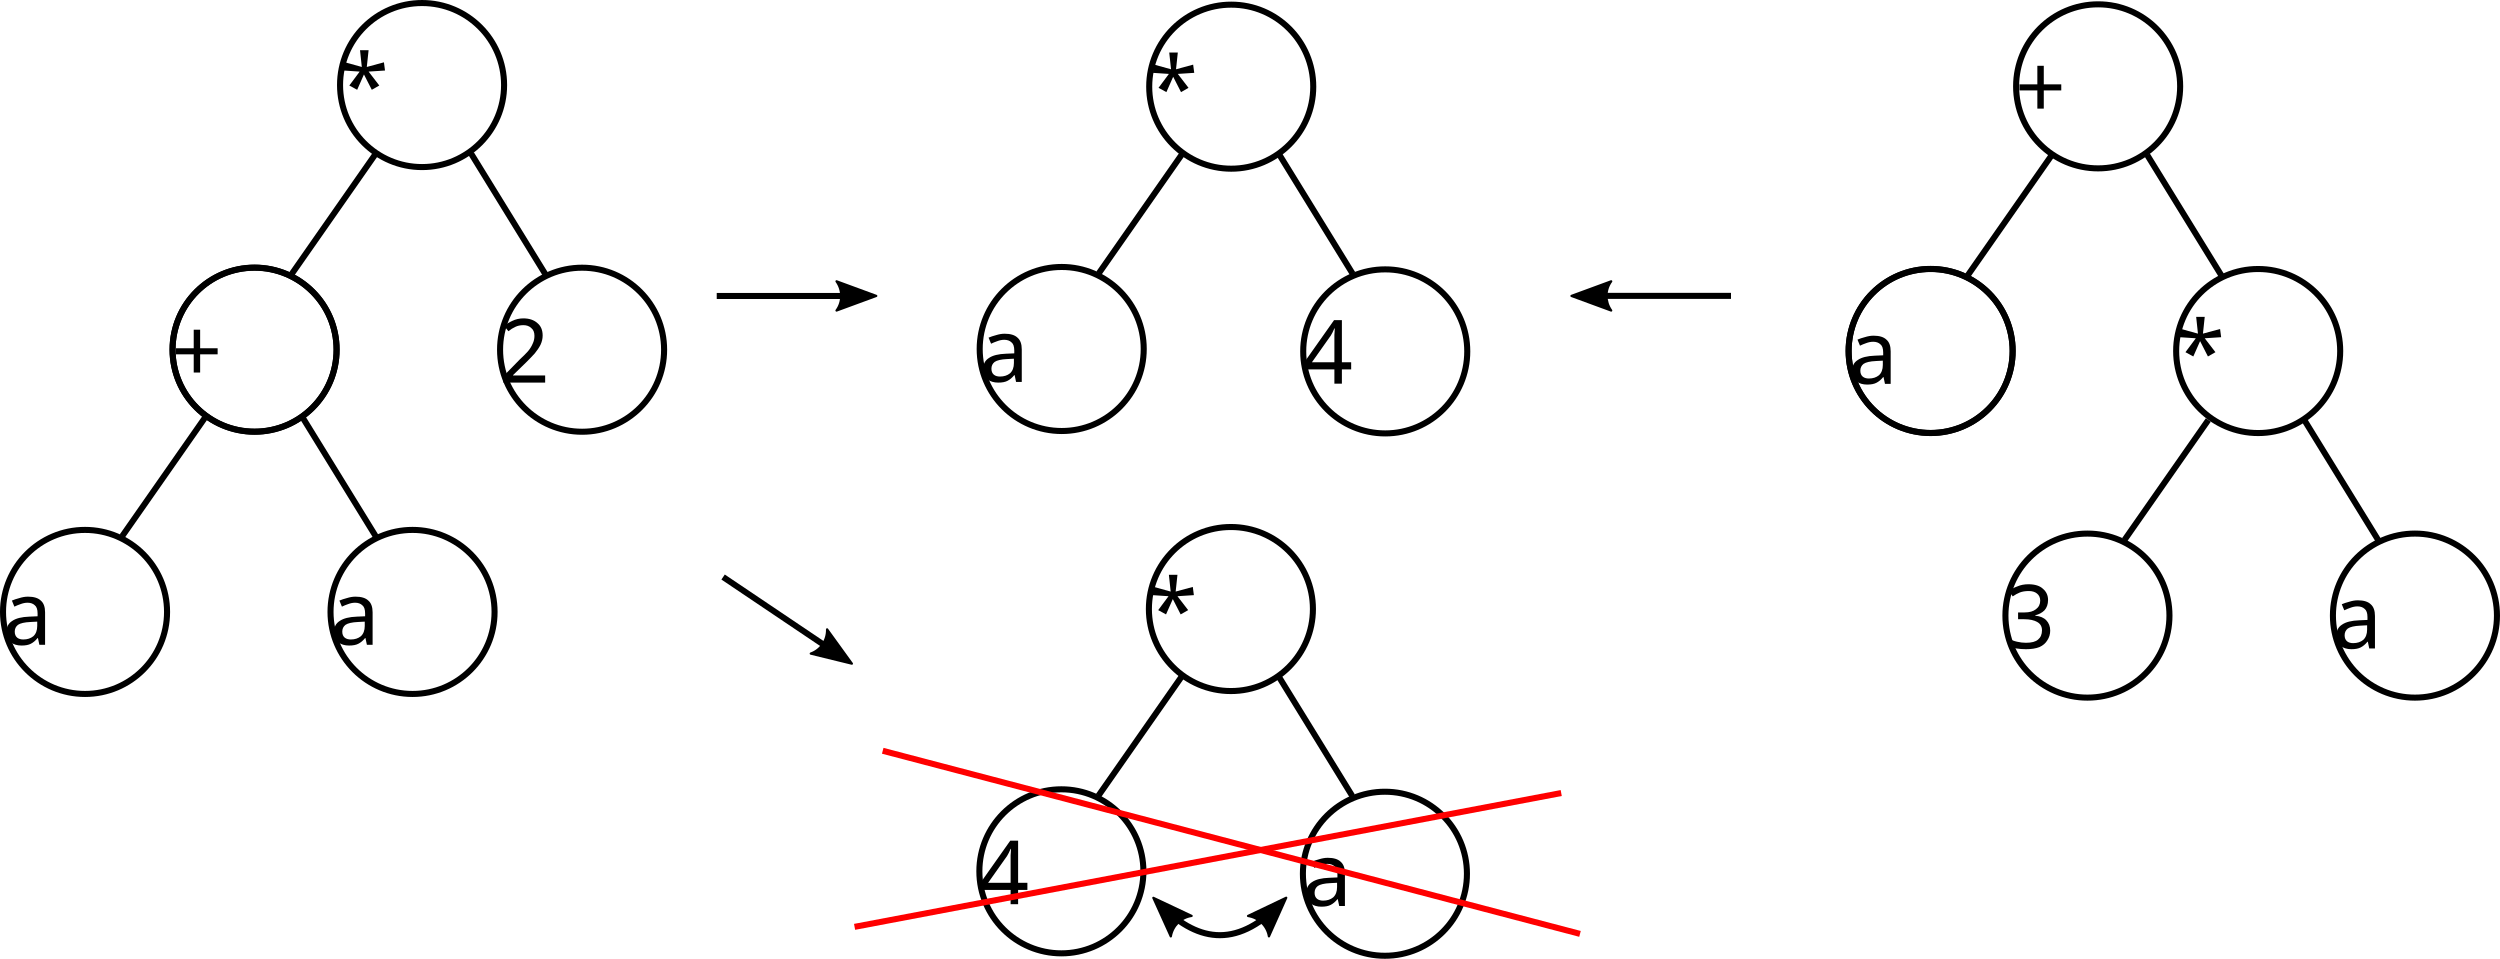
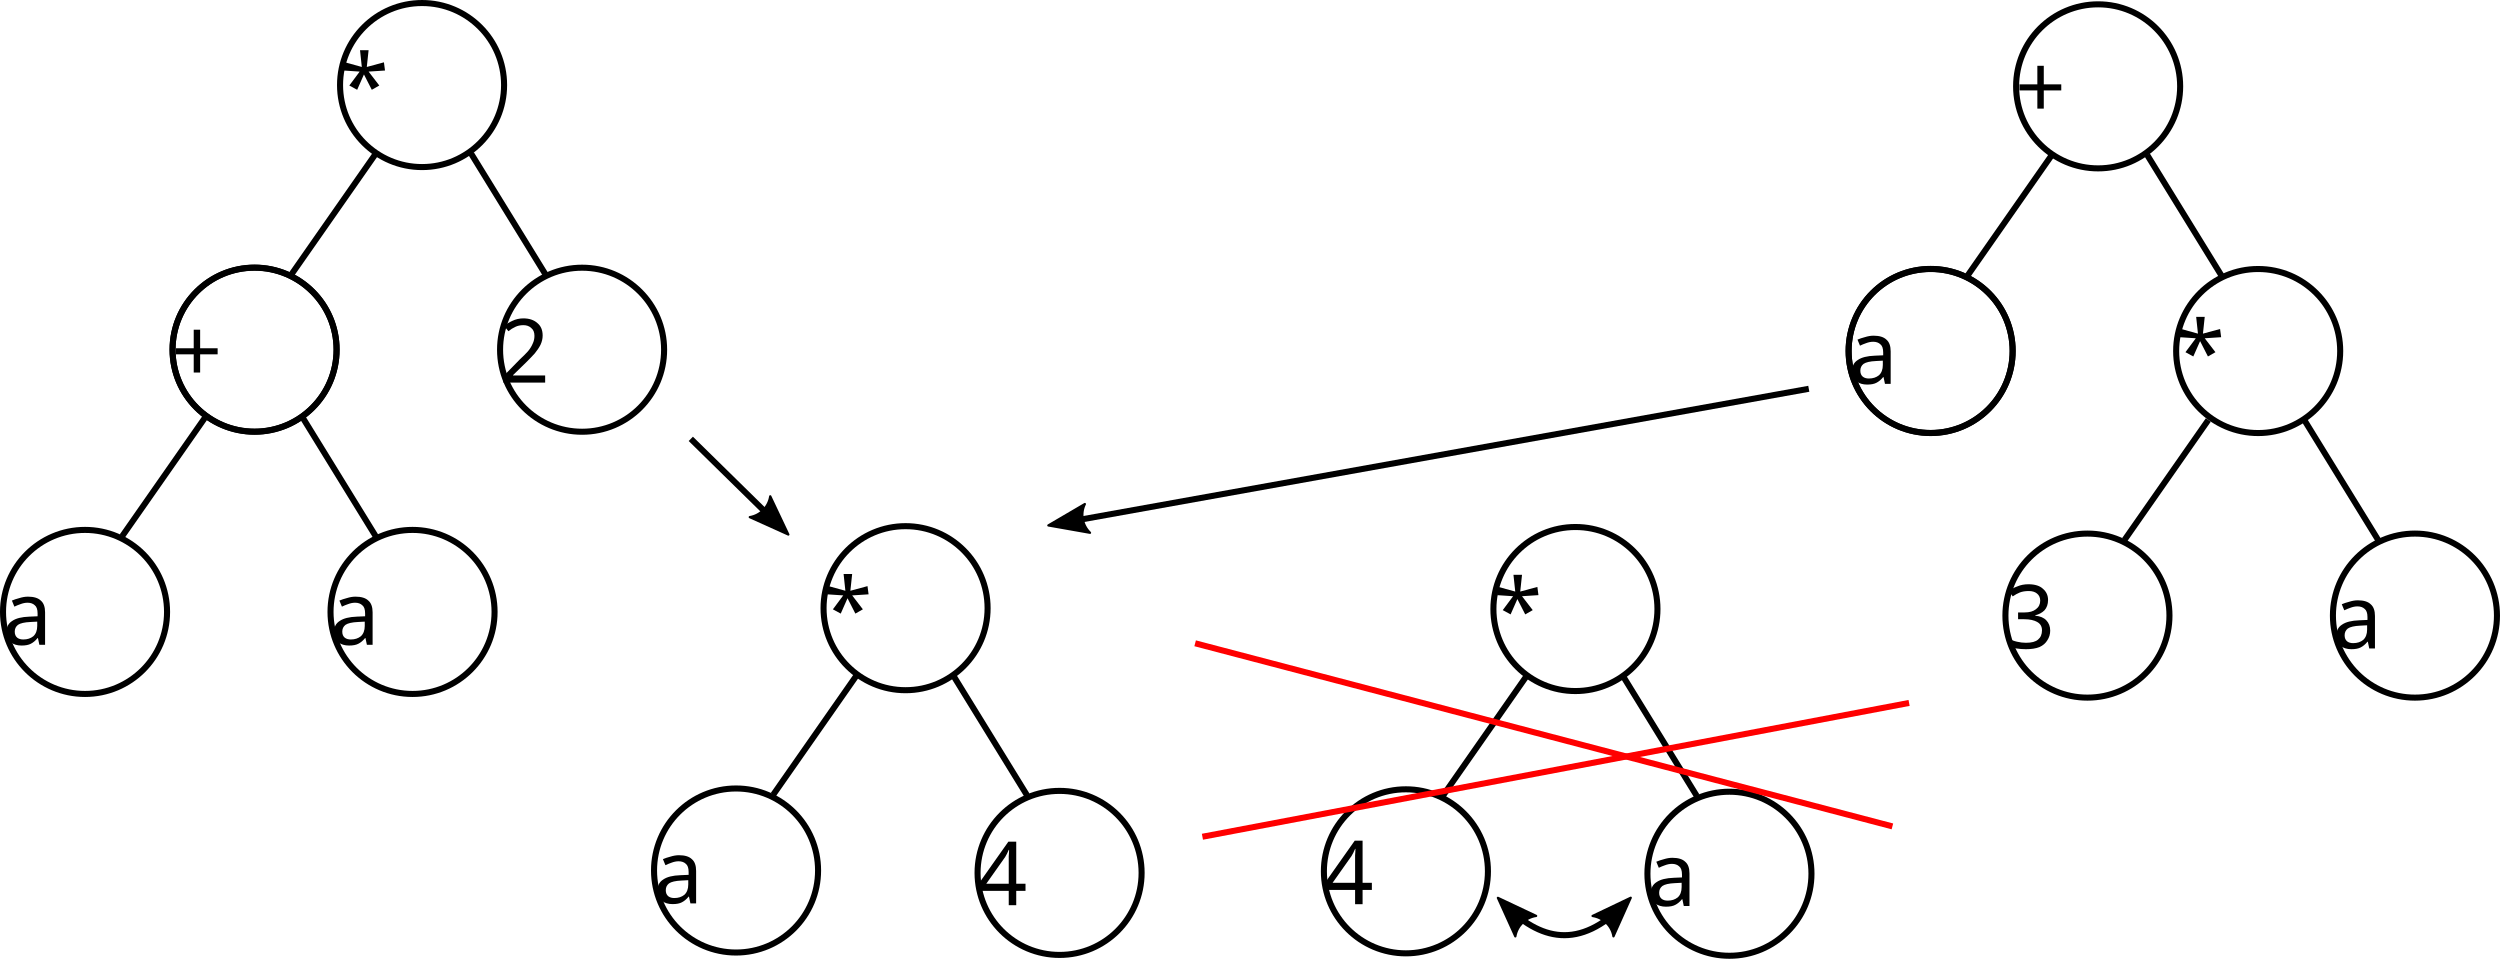
<svg xmlns="http://www.w3.org/2000/svg" width="109.456mm" height="41.978mm" viewBox="0 0 109.456 41.978" version="1.1" id="svg8">
  <defs id="defs2">
+     <marker style="overflow:visible" id="marker1836" refX="0" refY="0" orient="auto">
+       <path transform="scale(-0.6)" d="M 8.719,4.034 -2.207,0.016 8.719,-4.002 c -1.745,2.372 -1.735,5.617 -6e-7,8.035 z" style="fill:#ff0000;fill-opacity:1;fill-rule:evenodd;stroke:#ff0000;stroke-width:0.625;stroke-linejoin:round;stroke-opacity:1" id="path1834" />
+     </marker>
+     <marker style="overflow:visible" id="marker1736" refX="0" refY="0" orient="auto">
+       <path transform="scale(-0.6)" d="M 8.719,4.034 -2.207,0.016 8.719,-4.002 c -1.745,2.372 -1.735,5.617 -6e-7,8.035 z" style="fill:#ff0000;fill-opacity:1;fill-rule:evenodd;stroke:#000000;stroke-width:0.625;stroke-linejoin:round;stroke-opacity:1" id="path1734" />
+     </marker>
+     <marker style="overflow:visible" id="marker1334" refX="0" refY="0" orient="auto">
+       <path transform="scale(-0.6)" d="M 8.719,4.034 -2.207,0.016 8.719,-4.002 c -1.745,2.372 -1.735,5.617 -6e-7,8.035 z" style="fill:#000000;fill-opacity:1;fill-rule:evenodd;stroke:#000000;stroke-width:0.625;stroke-linejoin:round;stroke-opacity:1" id="path1332" />
+     </marker>
    <marker style="overflow:visible" id="marker3889" refX="0" refY="0" orient="auto">
      <path transform="scale(0.6)" d="M 8.719,4.034 -2.207,0.016 8.719,-4.002 c -1.745,2.372 -1.735,5.617 -6e-7,8.035 z" style="fill:#000000;fill-opacity:1;fill-rule:evenodd;stroke:#000000;stroke-width:0.625;stroke-linejoin:round;stroke-opacity:1" id="path3887" />
    </marker>
    <marker style="overflow:visible" id="marker3532" refX="0" refY="0" orient="auto">
      <path transform="scale(-0.6)" d="M 8.719,4.034 -2.207,0.016 8.719,-4.002 c -1.745,2.372 -1.735,5.617 -6e-7,8.035 z" style="fill:#000000;fill-opacity:1;fill-rule:evenodd;stroke:#000000;stroke-width:0.625;stroke-linejoin:round;stroke-opacity:1" id="path3530" />
    </marker>
    <marker style="overflow:visible" id="Arrow2Mstart" refX="0" refY="0" orient="auto">
      <path transform="scale(0.6)" d="M 8.719,4.034 -2.207,0.016 8.719,-4.002 c -1.745,2.372 -1.735,5.617 -6e-7,8.035 z" style="fill:#000000;fill-opacity:1;fill-rule:evenodd;stroke:#000000;stroke-width:0.625;stroke-linejoin:round;stroke-opacity:1" id="path3085" />
    </marker>
    <marker style="overflow:visible" id="Arrow2Sstart" refX="0" refY="0" orient="auto">
      <path transform="matrix(0.3,0,0,0.3,-0.69,0)" d="M 8.719,4.034 -2.207,0.016 8.719,-4.002 c -1.745,2.372 -1.735,5.617 -6e-7,8.035 z" style="fill:#000000;fill-opacity:1;fill-rule:evenodd;stroke:#000000;stroke-width:0.625;stroke-linejoin:round;stroke-opacity:1" id="path3091" />
    </marker>
    <marker style="overflow:visible" id="marker3324" refX="0" refY="0" orient="auto">
      <path transform="matrix(0.4,0,0,0.4,4,0)" style="fill:#000000;fill-opacity:1;fill-rule:evenodd;stroke:#000000;stroke-width:1pt;stroke-opacity:1" d="M 0,0 5,-5 -12.5,0 5,5 Z" id="path3067" />
    </marker>
    <marker style="overflow:visible" id="marker2844" refX="0" refY="0" orient="auto">
      <path transform="scale(-0.6)" d="M 8.719,4.034 -2.207,0.016 8.719,-4.002 c -1.745,2.372 -1.735,5.617 -6e-7,8.035 z" style="fill:#000000;fill-opacity:1;fill-rule:evenodd;stroke:#000000;stroke-width:0.625;stroke-linejoin:round;stroke-opacity:1" id="path2842" />
-     </marker>
-     <marker style="overflow:visible" id="marker1941" refX="0" refY="0" orient="auto">
-       <path transform="scale(-0.6)" d="M 8.719,4.034 -2.207,0.016 8.719,-4.002 c -1.745,2.372 -1.735,5.617 -6e-7,8.035 z" style="fill:#000000;fill-opacity:1;fill-rule:evenodd;stroke:#000000;stroke-width:0.625;stroke-linejoin:round;stroke-opacity:1" id="path1939" />
    </marker>
    <rect x="94.779" y="95.866" width="57.346" height="15.99" id="rect1877" />
    <rect x="39.82" y="98.152" width="34.126" height="23.744" id="rect1453" />
    <marker style="overflow:visible" id="Arrow1Mstart" refX="0" refY="0" orient="auto">
      <path transform="matrix(0.4,0,0,0.4,4,0)" style="fill:#000000;fill-opacity:1;fill-rule:evenodd;stroke:#000000;stroke-width:1pt;stroke-opacity:1" d="M 0,0 5,-5 -12.5,0 5,5 Z" id="path1667" />
    </marker>
    <marker style="overflow:visible" id="Arrow1Lend" refX="0" refY="0" orient="auto">
      <path transform="matrix(-0.8,0,0,-0.8,-10,0)" style="fill:#000000;fill-opacity:1;fill-rule:evenodd;stroke:#000000;stroke-width:1pt;stroke-opacity:1" d="M 0,0 5,-5 -12.5,0 5,5 Z" id="path1194" />
    </marker>
    <rect style="fill:none;stroke:#000000;stroke-width:0.265" id="rect833-9" width="84.478" height="19.277" x="12.662" y="24.379" />
    <rect style="fill:none;stroke:#000000;stroke-width:0.265" id="rect833-3" width="84.478" height="19.277" x="12.662" y="24.379" />
    <rect style="fill:none;stroke:#000000;stroke-width:0.584" id="rect969-0" width="42.392" height="44.849" x="13.767" y="20.192" />
    <rect style="fill:none;stroke:#000000;stroke-width:0.584" id="rect969-0-2" width="42.392" height="44.849" x="13.767" y="20.192" />
    <rect style="fill:none;stroke:#000000;stroke-width:0.584" id="rect1551" width="42.392" height="44.849" x="13.767" y="20.192" />
    <marker style="overflow:visible" id="Arrow2Mend-4" refX="0" refY="0" orient="auto">
      <path transform="scale(-0.6)" d="M 8.719,4.034 -2.207,0.016 8.719,-4.002 c -1.745,2.372 -1.735,5.617 -6e-7,8.035 z" style="fill:#000000;fill-opacity:1;fill-rule:evenodd;stroke:#000000;stroke-width:0.625;stroke-linejoin:round;stroke-opacity:1" id="path1218-3" />
    </marker>
    <marker style="overflow:visible" id="marker1941-0" refX="0" refY="0" orient="auto">
      <path transform="scale(-0.6)" d="M 8.719,4.034 -2.207,0.016 8.719,-4.002 c -1.745,2.372 -1.735,5.617 -6e-7,8.035 z" style="fill:#000000;fill-opacity:1;fill-rule:evenodd;stroke:#000000;stroke-width:0.625;stroke-linejoin:round;stroke-opacity:1" id="path1939-7" />
    </marker>
    <marker style="overflow:visible" id="marker2844-8" refX="0" refY="0" orient="auto">
      <path transform="scale(-0.6)" d="M 8.719,4.034 -2.207,0.016 8.719,-4.002 c -1.745,2.372 -1.735,5.617 -6e-7,8.035 z" style="fill:#000000;fill-opacity:1;fill-rule:evenodd;stroke:#000000;stroke-width:0.625;stroke-linejoin:round;stroke-opacity:1" id="path2842-5" />
    </marker>
  </defs>
  <g id="layer1" transform="translate(-48.92088,-22.53725)">
    <text xml:space="preserve" style="font-style:normal;font-weight:normal;font-size:10.583px;line-height:1.25;font-family:sans-serif;white-space:pre;shape-inside:url(#rect833);inline-size:50.021;fill:#000000;fill-opacity:1;stroke:none;stroke-width:0.265;" x="25.585" y="33.64" id="text837" transform="translate(18.14286,3.401786)" />
    <text xml:space="preserve" style="font-style:normal;font-weight:normal;font-size:3.881px;line-height:1.25;font-family:sans-serif;fill:#000000;fill-opacity:1;stroke:none;stroke-width:0.265" x="131.127" y="92.647" id="text1058-8-7-9-3">
      <tspan id="tspan1056-3-7-4-4" x="131.127" y="92.647" style="font-size:3.881px;text-align:center;text-anchor:middle;stroke-width:0.265" />
    </text>
    <text xml:space="preserve" id="text1451" style="font-style:normal;font-weight:normal;font-size:10.583px;line-height:1.25;font-family:sans-serif;white-space:pre;shape-inside:url(#rect1453);fill:#000000;fill-opacity:1;stroke:none;" />
    <text xml:space="preserve" id="text1875" style="font-style:normal;font-weight:normal;font-size:10.583px;line-height:1.25;font-family:sans-serif;white-space:pre;shape-inside:url(#rect1877);fill:#000000;fill-opacity:1;stroke:none;" />
    <circle style="mix-blend-mode:normal;fill:none;fill-opacity:0.503;stroke:#000000;stroke-width:0.265" id="path1050-8-1-4" cx="60.066" cy="37.844" r="3.591" />
    <text xml:space="preserve" style="font-style:normal;font-weight:normal;font-size:3.881px;line-height:1.25;font-family:sans-serif;fill:#000000;fill-opacity:1;stroke:none;stroke-width:0.265" x="60.067" y="39.285" id="text1058-8-1-9">
      <tspan id="tspan1056-3-5-8" x="60.067" y="39.285" style="font-size:3.881px;text-align:center;text-anchor:middle;stroke-width:0.265">+</tspan>
    </text>
    <circle style="mix-blend-mode:normal;fill:none;fill-opacity:0.503;stroke:#000000;stroke-width:0.265" id="path1050-8-1-4-56" cx="52.644" cy="49.329" r="3.591" />
    <text xml:space="preserve" style="font-style:normal;font-weight:normal;font-size:3.881px;line-height:1.25;font-family:sans-serif;fill:#000000;fill-opacity:1;stroke:none;stroke-width:0.265" x="52.645" y="50.769" id="text1058-8-1-9-0">
      <tspan id="tspan1056-3-5-8-77" x="52.645" y="50.769" style="font-size:3.881px;text-align:center;text-anchor:middle;stroke-width:0.265">a</tspan>
    </text>
    <circle style="mix-blend-mode:normal;fill:none;fill-opacity:0.503;stroke:#000000;stroke-width:0.265" id="path1050-8-1-4-5-0" cx="66.983" cy="49.329" r="3.591" />
    <text xml:space="preserve" style="font-style:normal;font-weight:normal;font-size:3.881px;line-height:1.25;font-family:sans-serif;fill:#000000;fill-opacity:1;stroke:none;stroke-width:0.265" x="66.984" y="50.769" id="text1058-8-1-9-2-1">
      <tspan id="tspan1056-3-5-8-7-4" x="66.984" y="50.769" style="font-size:3.881px;text-align:center;text-anchor:middle;stroke-width:0.265">a</tspan>
    </text>
    <path style="fill:none;stroke:#000000;stroke-width:0.265px;stroke-linecap:butt;stroke-linejoin:miter;stroke-opacity:1" d="m 62.126,40.746 3.254,5.285" id="path1045-4" />
    <path style="fill:none;stroke:#000000;stroke-width:0.265px;stroke-linecap:butt;stroke-linejoin:miter;stroke-opacity:1" d="m 54.27,46.013 3.667,-5.249" id="path1049-1" />
    <text xml:space="preserve" style="font-style:normal;font-weight:normal;font-size:10.583px;line-height:1.25;font-family:sans-serif;fill:#000000;fill-opacity:1;stroke:none;stroke-width:0.265" x="56.514" y="74.062" id="text2681">
      <tspan id="tspan2679" x="56.514" y="74.062" style="stroke-width:0.265" />
    </text>
    <circle style="mix-blend-mode:normal;fill:none;fill-opacity:0.503;stroke:#000000;stroke-width:0.265" id="path1050-8-1-2-6" cx="67.4" cy="26.261" r="3.591" />
    <text xml:space="preserve" style="font-style:normal;font-weight:normal;font-size:3.881px;line-height:1.25;font-family:sans-serif;fill:#000000;fill-opacity:1;stroke:none;stroke-width:0.265" x="67.401" y="27.673" id="text1058-8-1-0-84">
      <tspan id="tspan1056-3-5-3-2" x="67.401" y="27.673" style="font-size:3.881px;text-align:center;text-anchor:middle;stroke-width:0.265">*</tspan>
    </text>
    <circle style="mix-blend-mode:normal;fill:none;fill-opacity:0.503;stroke:#000000;stroke-width:0.265" id="path1050-8-1-4-4-4" cx="60.067" cy="37.849" r="3.591" />
    <circle style="mix-blend-mode:normal;fill:none;fill-opacity:0.503;stroke:#000000;stroke-width:0.265" id="path1050-8-1-4-5-4-6" cx="74.406" cy="37.849" r="3.591" />
    <text xml:space="preserve" style="font-style:normal;font-weight:normal;font-size:3.881px;line-height:1.25;font-family:sans-serif;fill:#000000;fill-opacity:1;stroke:none;stroke-width:0.265" x="74.407" y="39.289" id="text1058-8-1-9-2-3-0">
      <tspan id="tspan1056-3-5-8-7-6-8" x="74.407" y="39.289" style="font-size:3.881px;text-align:center;text-anchor:middle;stroke-width:0.265">2</tspan>
    </text>
    <path style="fill:none;stroke:#000000;stroke-width:0.265px;stroke-linecap:butt;stroke-linejoin:miter;stroke-opacity:1" d="m 69.549,29.265 3.254,5.285" id="path1045-5-5" />
    <path style="fill:none;stroke:#000000;stroke-width:0.265px;stroke-linecap:butt;stroke-linejoin:miter;stroke-opacity:1" d="M 61.693,34.533 65.36,29.283" id="path1049-8-3" />
-     <circle style="mix-blend-mode:normal;fill:none;fill-opacity:0.503;stroke:#000000;stroke-width:0.265" id="path1050-8-1-4-2" cx="102.827" cy="26.332" r="3.591" />
-     <text xml:space="preserve" style="font-style:normal;font-weight:normal;font-size:3.881px;line-height:1.25;font-family:sans-serif;fill:#000000;fill-opacity:1;stroke:none;stroke-width:0.265" x="102.828" y="27.772" id="text1058-8-1-9-9">
-       <tspan id="tspan1056-3-5-8-4" x="102.828" y="27.772" style="font-size:3.881px;text-align:center;text-anchor:middle;stroke-width:0.265">*</tspan>
+     <circle style="mix-blend-mode:normal;fill:none;fill-opacity:0.503;stroke:#000000;stroke-width:0.265" id="path1050-8-1-4-2" cx="88.569" cy="49.165" r="3.591" />
+     <text xml:space="preserve" style="font-style:normal;font-weight:normal;font-size:3.881px;line-height:1.25;font-family:sans-serif;fill:#000000;fill-opacity:1;stroke:none;stroke-width:0.265" x="88.57" y="50.605" id="text1058-8-1-9-9">
+       <tspan id="tspan1056-3-5-8-4" x="88.57" y="50.605" style="font-size:3.881px;text-align:center;text-anchor:middle;stroke-width:0.265">*</tspan>
    </text>
-     <circle style="mix-blend-mode:normal;fill:none;fill-opacity:0.503;stroke:#000000;stroke-width:0.265" id="path1050-8-1-4-56-8" cx="95.405" cy="37.817" r="3.591" />
-     <text xml:space="preserve" style="font-style:normal;font-weight:normal;font-size:3.881px;line-height:1.25;font-family:sans-serif;fill:#000000;fill-opacity:1;stroke:none;stroke-width:0.265" x="95.406" y="39.257" id="text1058-8-1-9-0-7">
-       <tspan id="tspan1056-3-5-8-77-9" x="95.406" y="39.257" style="font-size:3.881px;text-align:center;text-anchor:middle;stroke-width:0.265">a</tspan>
+     <circle style="mix-blend-mode:normal;fill:none;fill-opacity:0.503;stroke:#000000;stroke-width:0.265" id="path1050-8-1-4-56-8" cx="81.147" cy="60.65" r="3.591" />
+     <text xml:space="preserve" style="font-style:normal;font-weight:normal;font-size:3.881px;line-height:1.25;font-family:sans-serif;fill:#000000;fill-opacity:1;stroke:none;stroke-width:0.265" x="81.148" y="62.09" id="text1058-8-1-9-0-7">
+       <tspan id="tspan1056-3-5-8-77-9" x="81.148" y="62.09" style="font-size:3.881px;text-align:center;text-anchor:middle;stroke-width:0.265">a</tspan>
    </text>
-     <path style="fill:none;stroke:#000000;stroke-width:0.265px;stroke-linecap:butt;stroke-linejoin:miter;stroke-opacity:1" d="m 104.887,29.234 3.254,5.285" id="path1045-4-6" />
-     <path style="fill:none;stroke:#000000;stroke-width:0.265px;stroke-linecap:butt;stroke-linejoin:miter;stroke-opacity:1" d="m 97.031,34.501 3.667,-5.249" id="path1049-1-4" />
-     <circle style="mix-blend-mode:normal;fill:none;fill-opacity:0.503;stroke:#000000;stroke-width:0.265" id="path1050-8-1-2-7" cx="109.57" cy="37.922" r="3.591" />
-     <text xml:space="preserve" style="font-style:normal;font-weight:normal;font-size:3.881px;line-height:1.25;font-family:sans-serif;fill:#000000;fill-opacity:1;stroke:none;stroke-width:0.265" x="109.571" y="39.335" id="text1058-8-1-0-8">
-       <tspan id="tspan1056-3-5-3-5" x="109.571" y="39.335" style="font-size:3.881px;text-align:center;text-anchor:middle;stroke-width:0.265">4</tspan>
+     <path style="fill:none;stroke:#000000;stroke-width:0.265px;stroke-linecap:butt;stroke-linejoin:miter;stroke-opacity:1" d="m 90.629,52.067 3.254,5.285" id="path1045-4-6" />
+     <path style="fill:none;stroke:#000000;stroke-width:0.265px;stroke-linecap:butt;stroke-linejoin:miter;stroke-opacity:1" d="M 82.773,57.334 86.44,52.085" id="path1049-1-4" />
+     <circle style="mix-blend-mode:normal;fill:none;fill-opacity:0.503;stroke:#000000;stroke-width:0.265" id="path1050-8-1-2-7" cx="95.312" cy="60.755" r="3.591" />
+     <text xml:space="preserve" style="font-style:normal;font-weight:normal;font-size:3.881px;line-height:1.25;font-family:sans-serif;fill:#000000;fill-opacity:1;stroke:none;stroke-width:0.265" x="95.313" y="62.168" id="text1058-8-1-0-8">
+       <tspan id="tspan1056-3-5-3-5" x="95.313" y="62.168" style="font-size:3.881px;text-align:center;text-anchor:middle;stroke-width:0.265">4</tspan>
    </text>
-     <path style="fill:none;stroke:#000000;stroke-width:0.265px;stroke-linecap:butt;stroke-linejoin:miter;stroke-opacity:1;marker-end:url(#marker1941)" d="m 80.301,35.496 h 6.632" id="path2785" />
-     <circle style="mix-blend-mode:normal;fill:none;fill-opacity:0.503;stroke:#000000;stroke-width:0.265" id="path1050-8-1-4-2-8" cx="102.813" cy="49.202" r="3.591" />
-     <text xml:space="preserve" style="font-style:normal;font-weight:normal;font-size:3.881px;line-height:1.25;font-family:sans-serif;fill:#000000;fill-opacity:1;stroke:none;stroke-width:0.265" x="102.814" y="50.642" id="text1058-8-1-9-9-7">
-       <tspan id="tspan1056-3-5-8-4-5" x="102.814" y="50.642" style="font-size:3.881px;text-align:center;text-anchor:middle;stroke-width:0.265">*</tspan>
+     <circle style="mix-blend-mode:normal;fill:none;fill-opacity:0.503;stroke:#000000;stroke-width:0.265" id="path1050-8-1-4-2-8" cx="117.897" cy="49.202" r="3.591" />
+     <text xml:space="preserve" style="font-style:normal;font-weight:normal;font-size:3.881px;line-height:1.25;font-family:sans-serif;fill:#000000;fill-opacity:1;stroke:none;stroke-width:0.265" x="117.898" y="50.642" id="text1058-8-1-9-9-7">
+       <tspan id="tspan1056-3-5-8-4-5" x="117.898" y="50.642" style="font-size:3.881px;text-align:center;text-anchor:middle;stroke-width:0.265">*</tspan>
    </text>
-     <circle style="mix-blend-mode:normal;fill:none;fill-opacity:0.503;stroke:#000000;stroke-width:0.265" id="path1050-8-1-4-56-8-2" cx="95.391" cy="60.686" r="3.591" />
-     <text xml:space="preserve" style="font-style:normal;font-weight:normal;font-size:3.881px;line-height:1.25;font-family:sans-serif;fill:#000000;fill-opacity:1;stroke:none;stroke-width:0.265" x="95.392" y="62.126" id="text1058-8-1-9-0-7-5">
-       <tspan id="tspan1056-3-5-8-77-9-3" x="95.392" y="62.126" style="font-size:3.881px;text-align:center;text-anchor:middle;stroke-width:0.265">4</tspan>
+     <circle style="mix-blend-mode:normal;fill:none;fill-opacity:0.503;stroke:#000000;stroke-width:0.265" id="path1050-8-1-4-56-8-2" cx="110.475" cy="60.686" r="3.591" />
+     <text xml:space="preserve" style="font-style:normal;font-weight:normal;font-size:3.881px;line-height:1.25;font-family:sans-serif;fill:#000000;fill-opacity:1;stroke:none;stroke-width:0.265" x="110.476" y="62.126" id="text1058-8-1-9-0-7-5">
+       <tspan id="tspan1056-3-5-8-77-9-3" x="110.476" y="62.126" style="font-size:3.881px;text-align:center;text-anchor:middle;stroke-width:0.265">4</tspan>
    </text>
-     <path style="fill:none;stroke:#000000;stroke-width:0.265px;stroke-linecap:butt;stroke-linejoin:miter;stroke-opacity:1" d="m 104.873,52.103 3.254,5.285" id="path1045-4-6-2" />
-     <path style="fill:none;stroke:#000000;stroke-width:0.265px;stroke-linecap:butt;stroke-linejoin:miter;stroke-opacity:1" d="m 97.016,57.37 3.667,-5.249" id="path1049-1-4-2" />
-     <circle style="mix-blend-mode:normal;fill:none;fill-opacity:0.503;stroke:#000000;stroke-width:0.265" id="path1050-8-1-2-7-0" cx="109.556" cy="60.792" r="3.591" />
-     <text xml:space="preserve" style="font-style:normal;font-weight:normal;font-size:3.881px;line-height:1.25;font-family:sans-serif;fill:#000000;fill-opacity:1;stroke:none;stroke-width:0.265" x="109.557" y="62.204" id="text1058-8-1-0-8-3">
-       <tspan id="tspan1056-3-5-3-5-2" x="109.557" y="62.204" style="font-size:3.881px;text-align:center;text-anchor:middle;stroke-width:0.265">a</tspan>
+     <path style="fill:none;stroke:#000000;stroke-width:0.265px;stroke-linecap:butt;stroke-linejoin:miter;stroke-opacity:1" d="m 119.957,52.103 3.254,5.285" id="path1045-4-6-2" />
+     <path style="fill:none;stroke:#000000;stroke-width:0.265px;stroke-linecap:butt;stroke-linejoin:miter;stroke-opacity:1" d="m 112.101,57.37 3.667,-5.249" id="path1049-1-4-2" />
+     <circle style="mix-blend-mode:normal;fill:none;fill-opacity:0.503;stroke:#000000;stroke-width:0.265" id="path1050-8-1-2-7-0" cx="124.64" cy="60.792" r="3.591" />
+     <text xml:space="preserve" style="font-style:normal;font-weight:normal;font-size:3.881px;line-height:1.25;font-family:sans-serif;fill:#000000;fill-opacity:1;stroke:none;stroke-width:0.265" x="124.641" y="62.204" id="text1058-8-1-0-8-3">
+       <tspan id="tspan1056-3-5-3-5-2" x="124.641" y="62.204" style="font-size:3.881px;text-align:center;text-anchor:middle;stroke-width:0.265">a</tspan>
    </text>
-     <path style="fill:none;stroke:#000000;stroke-width:0.265;stroke-linecap:butt;stroke-linejoin:miter;stroke-miterlimit:4;stroke-dasharray:none;stroke-opacity:1;marker-start:url(#Arrow2Mstart);marker-end:url(#marker2844)" d="m 99.666,62.096 c 1.595,1.621 3.313,2.062 5.325,0" id="path2840" />
-     <path style="fill:none;stroke:#000000;stroke-width:0.265px;stroke-linecap:butt;stroke-linejoin:miter;stroke-opacity:1;marker-end:url(#marker3532)" d="m 80.58,47.801 5.345,3.598" id="path3528" />
-     <path style="fill:none;stroke:#ff0000;stroke-width:0.265px;stroke-linecap:butt;stroke-linejoin:miter;stroke-opacity:1" d="M 86.336,63.117 117.275,57.258" id="path3618" />
-     <path style="fill:none;stroke:#ff0000;stroke-width:0.265px;stroke-linecap:butt;stroke-linejoin:miter;stroke-opacity:1" d="m 87.569,55.408 30.528,8.017" id="path3620" />
+     <path style="fill:none;stroke:#000000;stroke-width:0.265;stroke-linecap:butt;stroke-linejoin:miter;stroke-miterlimit:4;stroke-dasharray:none;stroke-opacity:1;marker-start:url(#Arrow2Mstart);marker-end:url(#marker2844)" d="m 114.75,62.096 c 1.595,1.621 3.313,2.062 5.325,0" id="path2840" />
+     <path style="fill:none;stroke:#ff0000;stroke-width:0.265px;stroke-linecap:butt;stroke-linejoin:miter;stroke-opacity:1" d="m 101.566,59.172 30.939,-5.859" id="path3618" />
+     <path style="fill:none;stroke:#ff0000;stroke-width:0.265px;stroke-linecap:butt;stroke-linejoin:miter;stroke-opacity:1" d="m 101.247,50.702 30.528,8.017" id="path3620" />
    <circle style="mix-blend-mode:normal;fill:none;fill-opacity:0.503;stroke:#000000;stroke-width:0.265" id="path1050-8-1-4-3" cx="133.448" cy="37.902" r="3.591" />
    <text xml:space="preserve" style="font-style:normal;font-weight:normal;font-size:3.881px;line-height:1.25;font-family:sans-serif;fill:#000000;fill-opacity:1;stroke:none;stroke-width:0.265" x="133.449" y="39.342" id="text1058-8-1-9-6">
      <tspan id="tspan1056-3-5-8-1" x="133.449" y="39.342" style="font-size:3.881px;text-align:center;text-anchor:middle;stroke-width:0.265">a</tspan>
    </text>
    <circle style="mix-blend-mode:normal;fill:none;fill-opacity:0.503;stroke:#000000;stroke-width:0.265" id="path1050-8-1-4-56-6" cx="140.314" cy="49.49" r="3.591" />
    <text xml:space="preserve" style="font-style:normal;font-weight:normal;font-size:3.881px;line-height:1.25;font-family:sans-serif;fill:#000000;fill-opacity:1;stroke:none;stroke-width:0.265" x="140.315" y="50.93" id="text1058-8-1-9-0-8">
      <tspan id="tspan1056-3-5-8-77-7" x="140.315" y="50.93" style="font-size:3.881px;text-align:center;text-anchor:middle;stroke-width:0.265">3</tspan>
    </text>
    <circle style="mix-blend-mode:normal;fill:none;fill-opacity:0.503;stroke:#000000;stroke-width:0.265" id="path1050-8-1-4-5-0-6" cx="154.653" cy="49.49" r="3.591" />
    <text xml:space="preserve" style="font-style:normal;font-weight:normal;font-size:3.881px;line-height:1.25;font-family:sans-serif;fill:#000000;fill-opacity:1;stroke:none;stroke-width:0.265" x="154.654" y="50.93" id="text1058-8-1-9-2-1-4">
      <tspan id="tspan1056-3-5-8-7-4-3" x="154.654" y="50.93" style="font-size:3.881px;text-align:center;text-anchor:middle;stroke-width:0.265">a</tspan>
    </text>
    <path style="fill:none;stroke:#000000;stroke-width:0.265px;stroke-linecap:butt;stroke-linejoin:miter;stroke-opacity:1" d="m 149.796,40.907 3.254,5.285" id="path1045-4-2" />
    <path style="fill:none;stroke:#000000;stroke-width:0.265px;stroke-linecap:butt;stroke-linejoin:miter;stroke-opacity:1" d="m 141.939,46.174 3.667,-5.249" id="path1049-1-2" />
    <circle style="mix-blend-mode:normal;fill:none;fill-opacity:0.503;stroke:#000000;stroke-width:0.265" id="path1050-8-1-2-6-5" cx="140.782" cy="26.318" r="3.591" />
    <text xml:space="preserve" style="font-style:normal;font-weight:normal;font-size:3.881px;line-height:1.25;font-family:sans-serif;fill:#000000;fill-opacity:1;stroke:none;stroke-width:0.265" x="140.783" y="27.731" id="text1058-8-1-0-84-2">
      <tspan id="tspan1056-3-5-3-2-9" x="140.783" y="27.731" style="font-size:3.881px;text-align:center;text-anchor:middle;stroke-width:0.265">+</tspan>
    </text>
    <circle style="mix-blend-mode:normal;fill:none;fill-opacity:0.503;stroke:#000000;stroke-width:0.265" id="path1050-8-1-4-4-4-4" cx="133.449" cy="37.906" r="3.591" />
    <circle style="mix-blend-mode:normal;fill:none;fill-opacity:0.503;stroke:#000000;stroke-width:0.265" id="path1050-8-1-4-5-4-6-4" cx="147.789" cy="37.906" r="3.591" />
    <text xml:space="preserve" style="font-style:normal;font-weight:normal;font-size:3.881px;line-height:1.25;font-family:sans-serif;fill:#000000;fill-opacity:1;stroke:none;stroke-width:0.265" x="147.79" y="39.346" id="text1058-8-1-9-2-3-0-2">
      <tspan id="tspan1056-3-5-8-7-6-8-7" x="147.79" y="39.346" style="font-size:3.881px;text-align:center;text-anchor:middle;stroke-width:0.265">*</tspan>
    </text>
    <path style="fill:none;stroke:#000000;stroke-width:0.265px;stroke-linecap:butt;stroke-linejoin:miter;stroke-opacity:1" d="m 142.931,29.323 3.254,5.285" id="path1045-5-5-8" />
    <path style="fill:none;stroke:#000000;stroke-width:0.265px;stroke-linecap:butt;stroke-linejoin:miter;stroke-opacity:1" d="m 135.075,34.591 3.667,-5.249" id="path1049-8-3-5" />
-     <path style="fill:none;stroke:#000000;stroke-width:0.265;stroke-linecap:butt;stroke-linejoin:miter;stroke-miterlimit:4;stroke-dasharray:none;stroke-opacity:1;marker-start:url(#marker3889)" d="m 118.076,35.491 h 6.632" id="path2785-6" />
+     <path style="fill:none;stroke:#000000;stroke-width:0.265;stroke-linecap:butt;stroke-linejoin:miter;stroke-miterlimit:4;stroke-dasharray:none;stroke-opacity:1;marker-end:url(#marker3532)" d="m 79.166,41.751 4.018,3.945" id="path1216" />
+     <path style="fill:none;stroke:#000000;stroke-width:0.265px;stroke-linecap:butt;stroke-linejoin:miter;stroke-opacity:1;marker-end:url(#marker1334)" d="M 128.114,39.559 95.166,45.477" id="path1330" />
  </g>
</svg>
